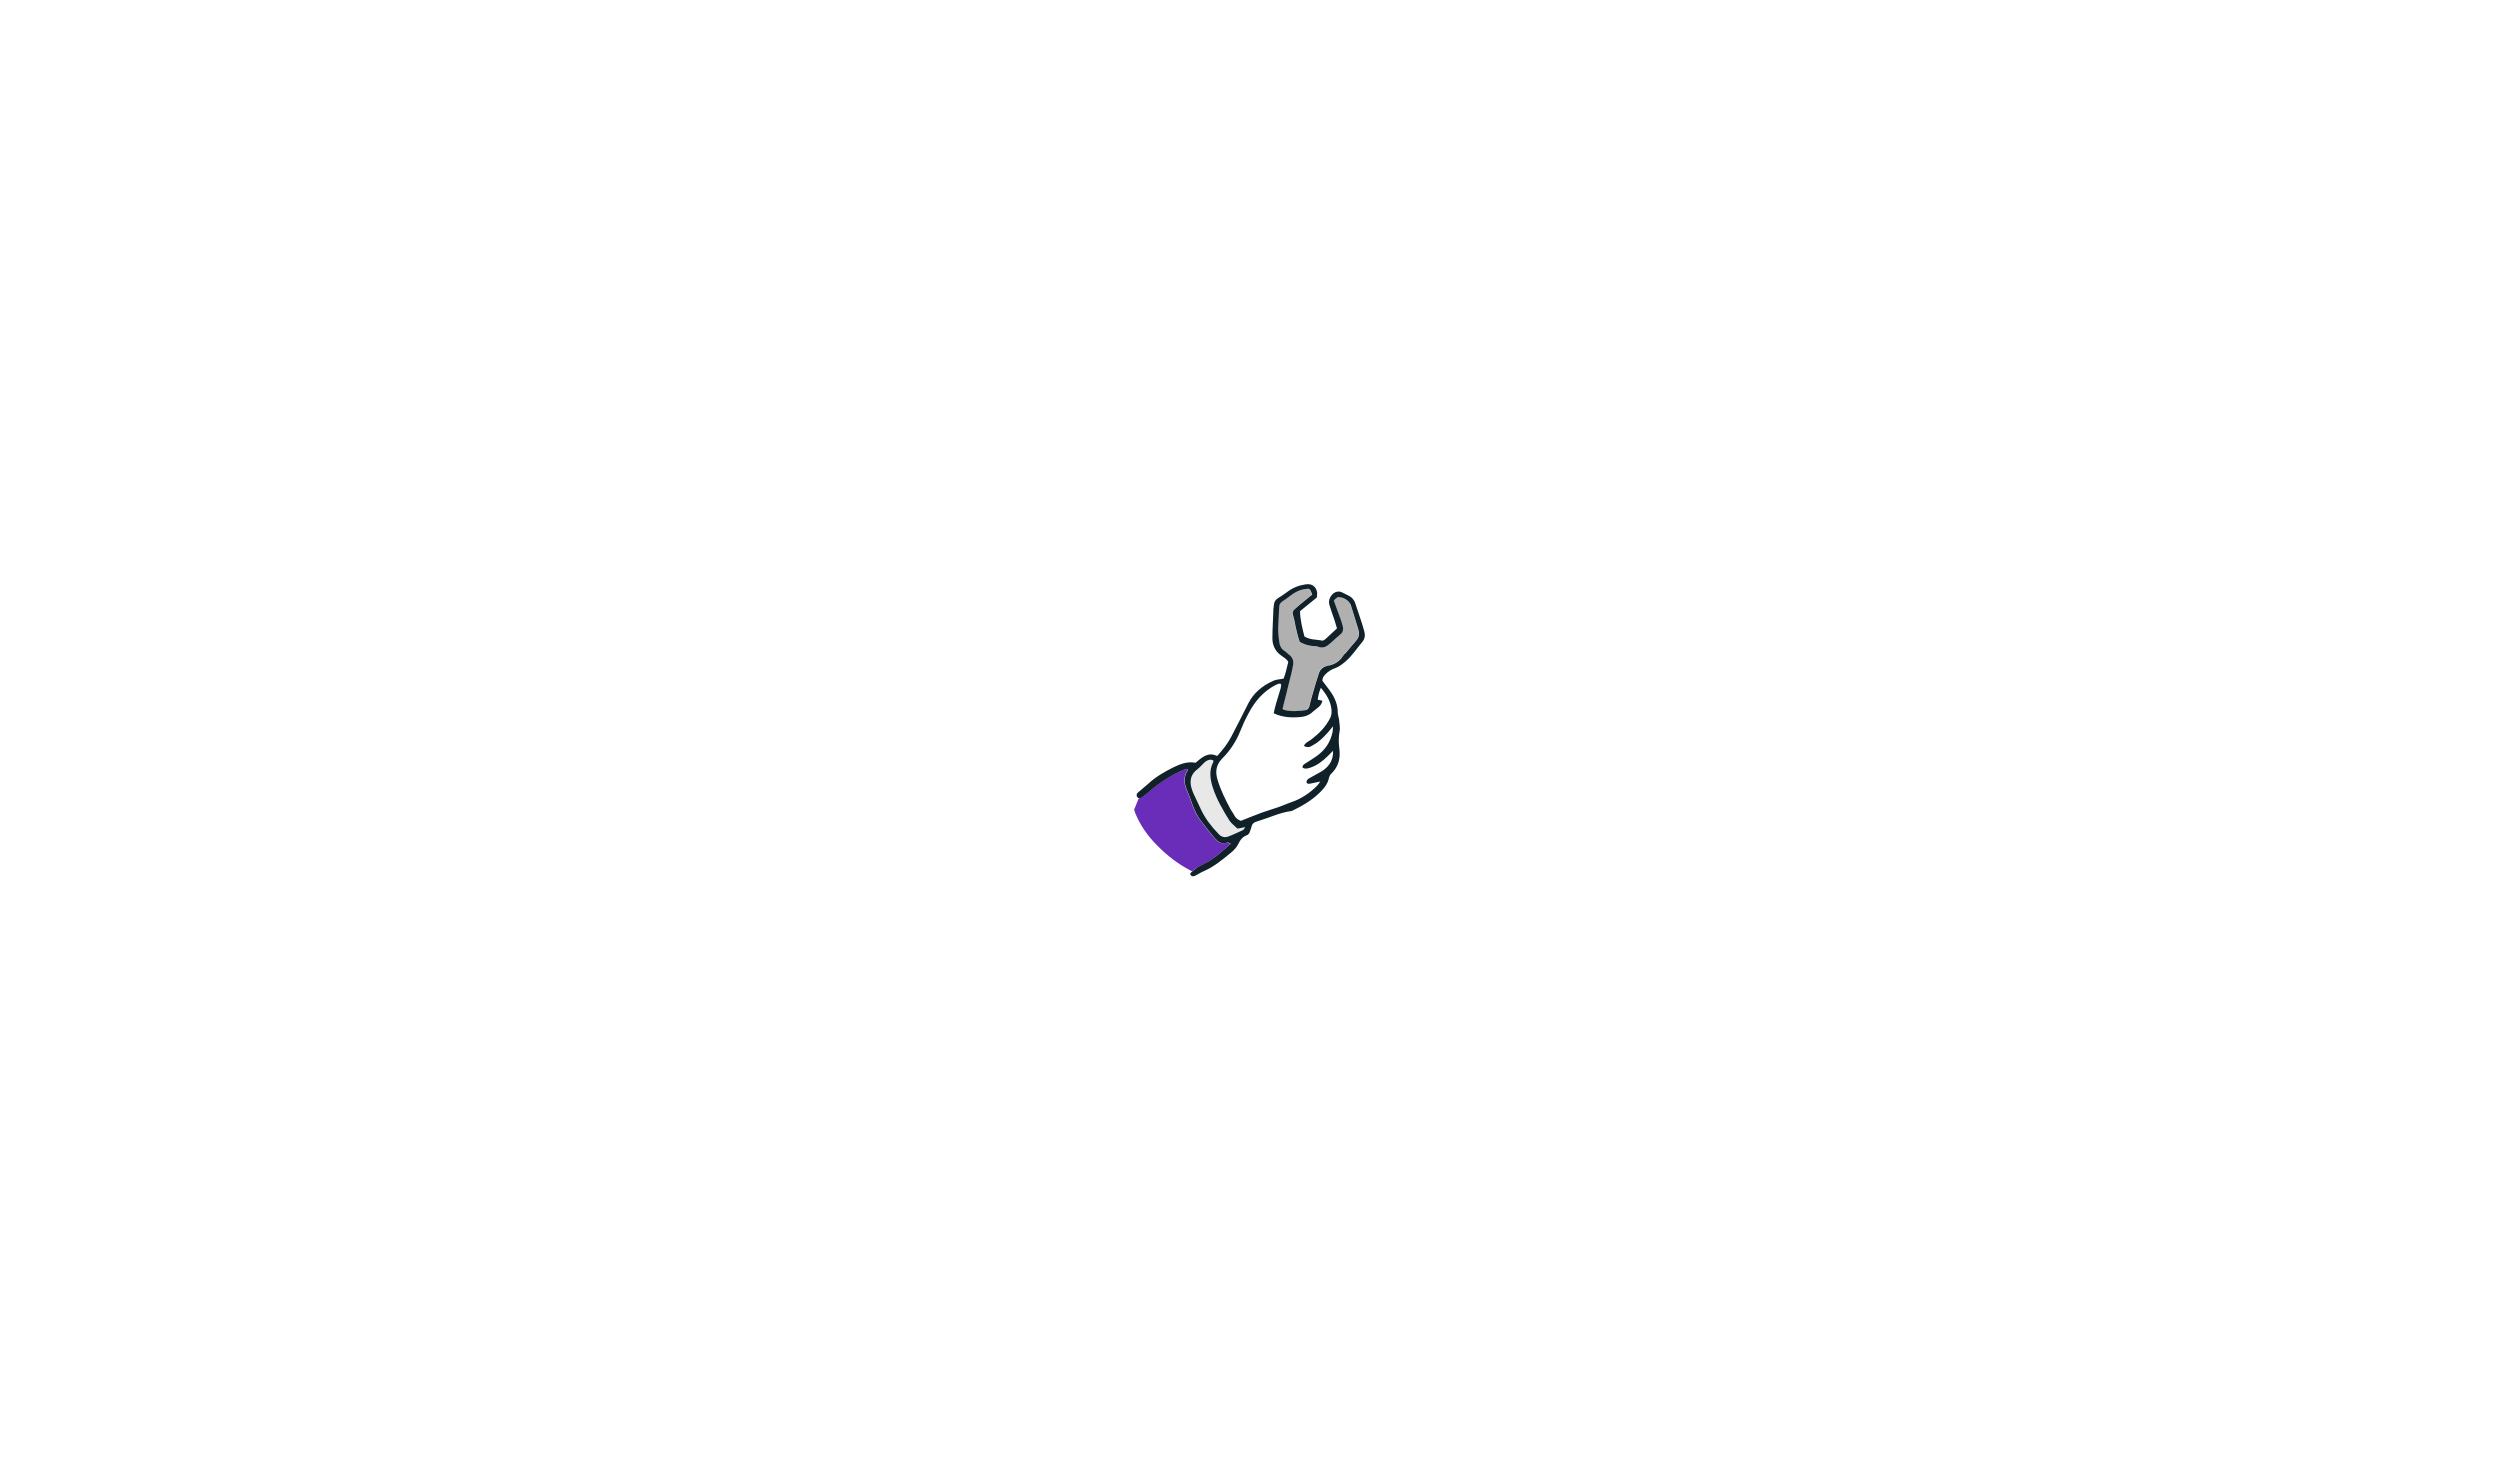
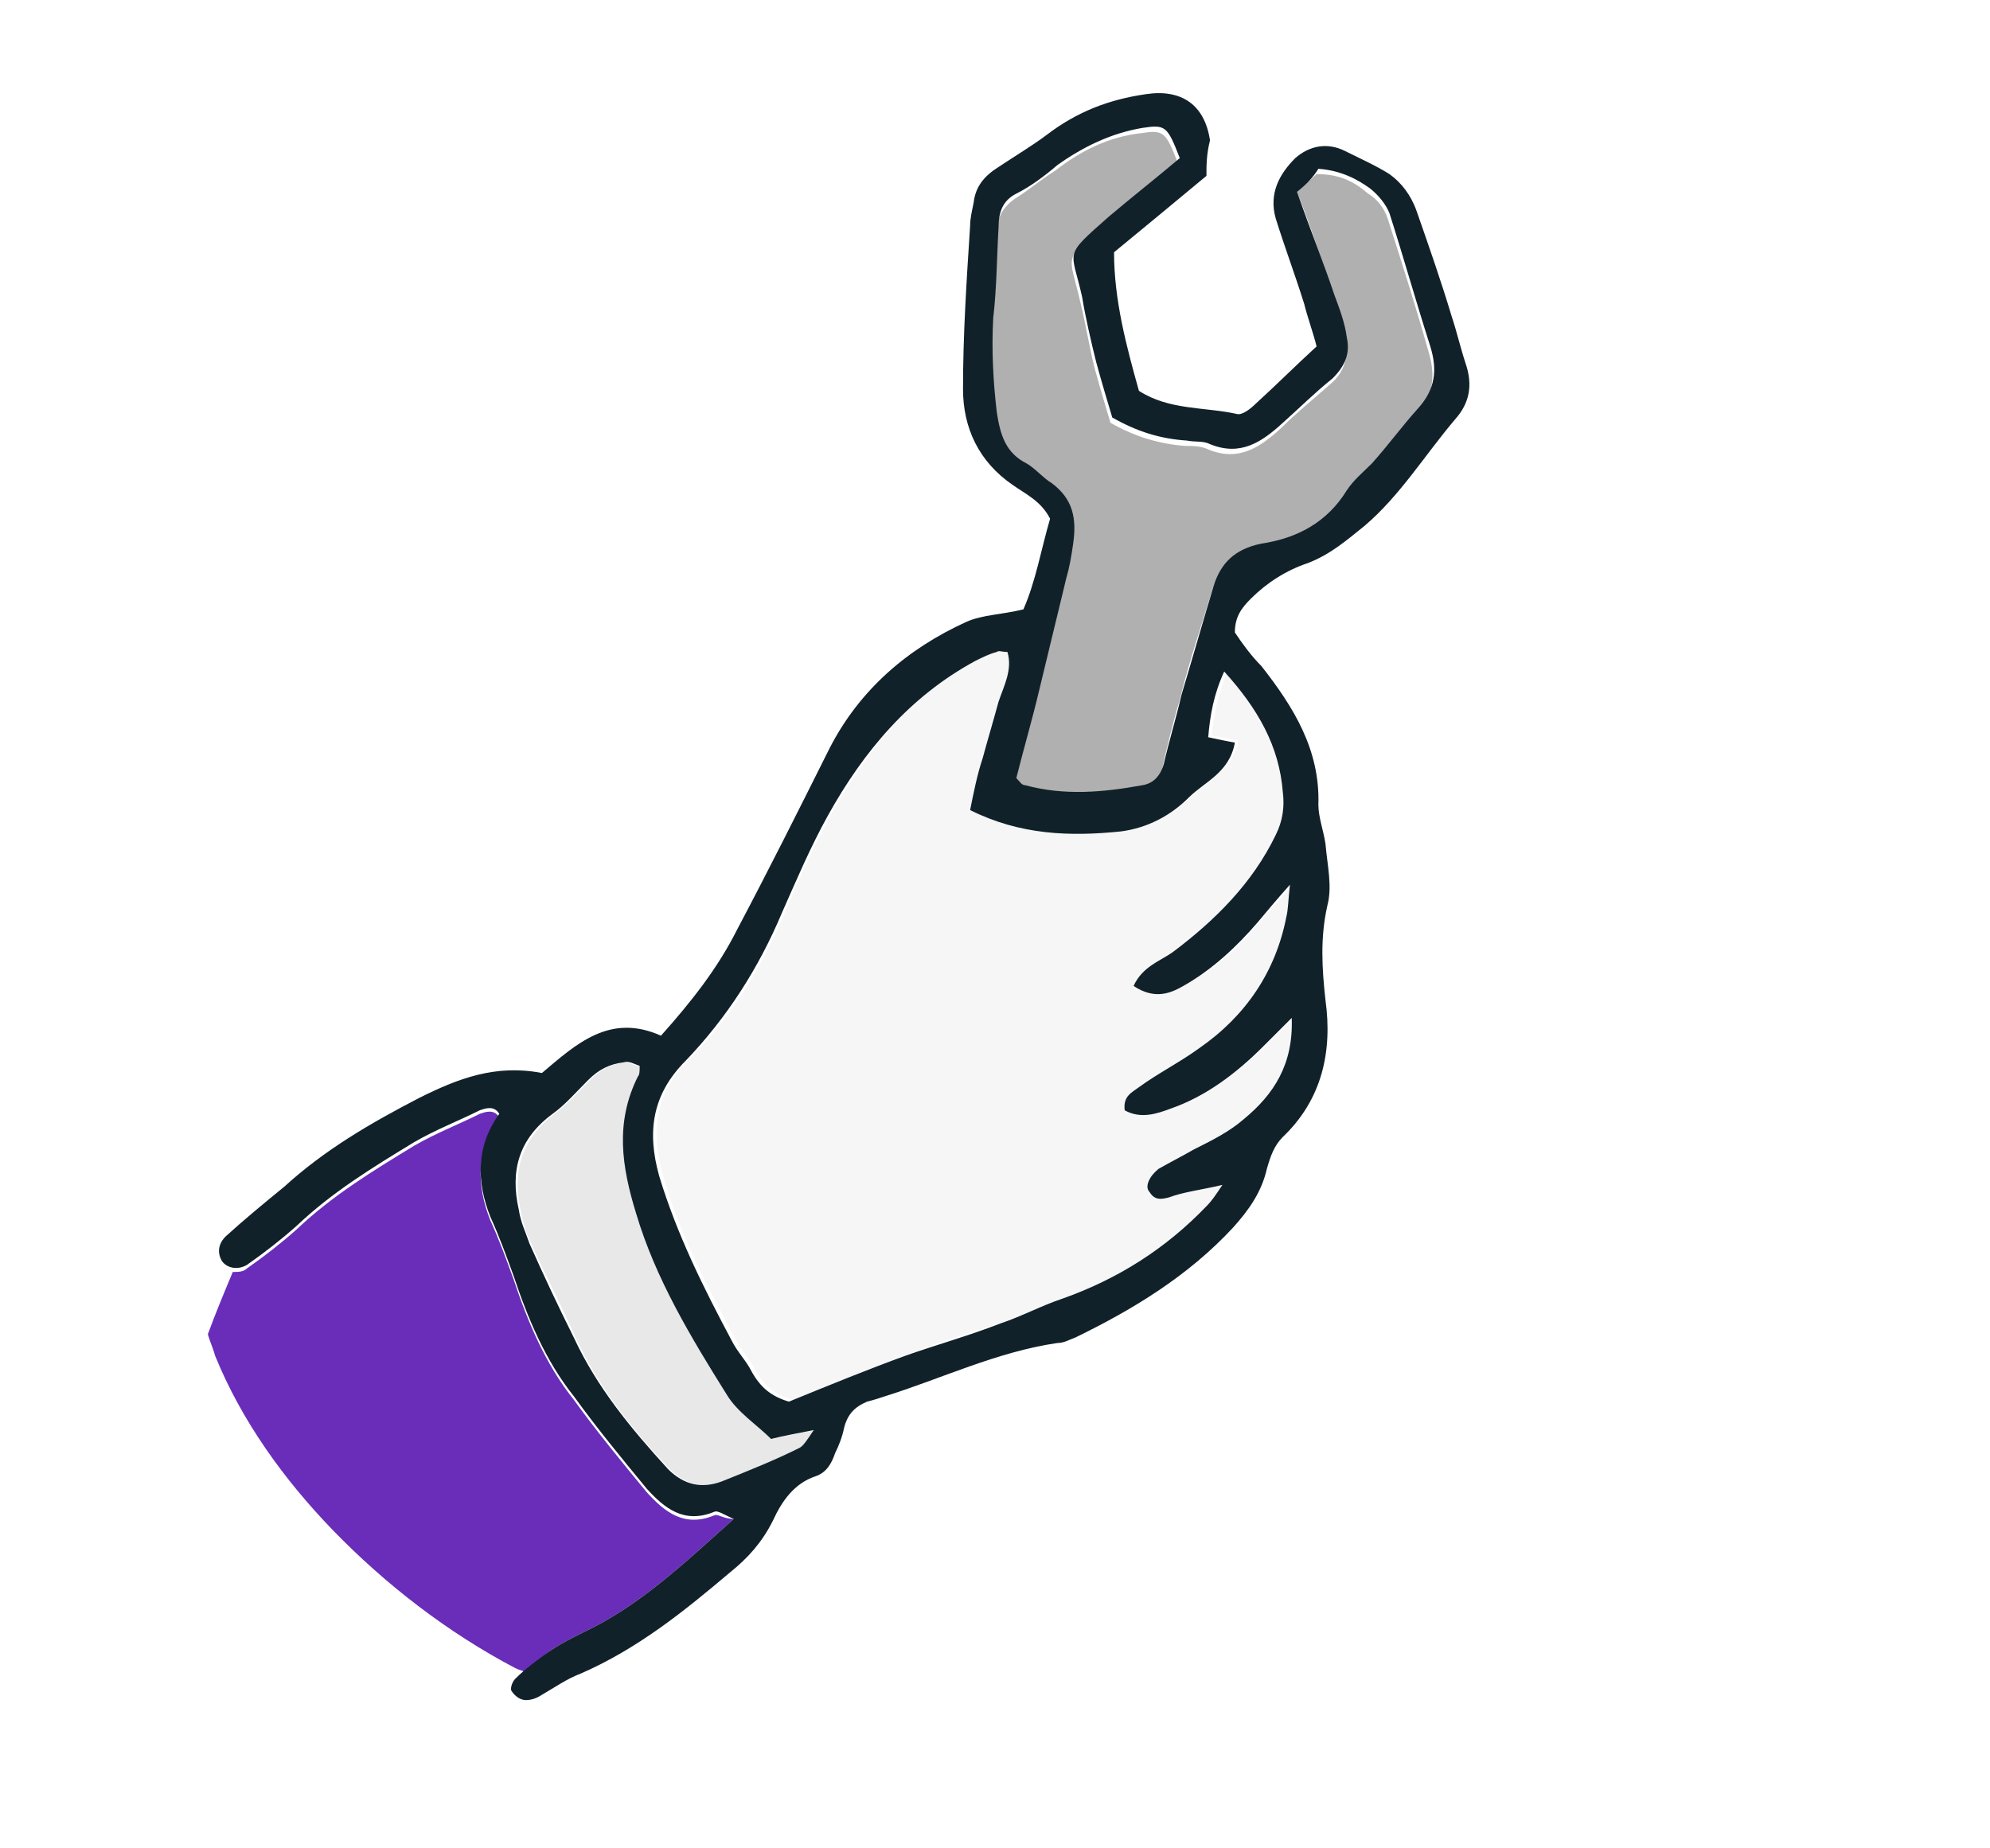
- <svg xmlns="http://www.w3.org/2000/svg" version="1.1" id="Layer_1" x="0px" y="0px" viewBox="0 0 960 560" style="enable-background:new 0 0 960 560;" xml:space="preserve">
+ <svg xmlns="http://www.w3.org/2000/svg" version="1.1" id="Layer_1" x="0px" y="0px" viewBox="-423 229 112 104" style="enable-background:new -423 229 112 104;" xml:space="preserve">
  <style type="text/css">
- 	.st0{fill-rule:evenodd;clip-rule:evenodd;fill:#692DBA;}
- 	.st1{fill-rule:evenodd;clip-rule:evenodd;fill:none;}
- 	.st2{fill-rule:evenodd;clip-rule:evenodd;fill:#B0B0B0;}
- 	.st3{fill-rule:evenodd;clip-rule:evenodd;fill:#E8E8E8;}
- 	.st4{fill-rule:evenodd;clip-rule:evenodd;fill:#112129;}
+ 	.st0{display:none;}
+ 	.st1{display:inline;fill:#8AB631;}
+ 	.st2{display:inline;fill:#112129;}
+ 	.st3{fill:#692DBA;}
+ 	.st4{fill:#F6F6F6;}
+ 	.st5{fill:#B0B0B0;}
+ 	.st6{fill:#E8E8E8;}
+ 	.st7{fill:#112129;}
</style>
-   <g>
-     <path class="st0" d="M471.2,323.5c-2.1,0.9-3.5-0.2-4.8-1.6c-1.8-2.1-3.5-4.3-5.1-6.4c-2-2.5-3.2-5.5-4.2-8.5   c-0.5-1.4-1.1-2.8-1.6-4.1c-1-2.5-1-4.9,0.6-7.2c-0.4-0.7-0.9-0.4-1.4-0.2c-1.5,0.7-3.1,1.3-4.6,2.2c-2.9,1.8-5.8,3.5-8.3,5.8   c-1.1,1-2.3,1.9-3.5,2.8c-0.3,0.2-0.7,0.3-1,0.2c-0.6,1.5-1.2,2.9-1.8,4.4c0.2,0.5,0.3,1,0.5,1.5c1.9,4.6,4.8,8.7,8.3,12.2   c3.8,3.9,8.1,7.2,12.9,9.7c0.2,0.1,0.4,0.2,0.6,0.3c0.6-0.5,1.2-1,1.9-1.4c0.7-0.5,1.5-0.8,2.2-1.2c4-1.9,7.1-4.8,10.6-7.9   C471.8,323.8,471.4,323.4,471.2,323.5z" />
-     <path class="st1" d="M500.7,286.4c1.4,1,2.6,0.4,3.7-0.2c2.1-1.1,3.7-2.8,5.3-4.5c0.6-0.7,1.2-1.4,2.2-2.6   c-0.1,1.1-0.1,1.7-0.2,2.2c-0.8,3.9-2.9,7-6.2,9.3c-1.4,1-2.9,1.8-4.3,2.8c-0.5,0.3-1.2,0.6-1,1.6c1,0.6,2.1,0.3,3.2-0.1   c2.5-1,4.6-2.5,6.5-4.4c0.6-0.6,1.2-1.1,2-2c0.1,3.3-1.2,5.5-3.4,7.2c-1.1,0.8-2.3,1.4-3.5,2.1c-0.8,0.5-1.7,0.9-2.5,1.4   c-0.7,0.4-1,1.1-0.7,1.6c0.4,0.5,0.9,0.5,1.4,0.3c1.1-0.3,2.2-0.5,3.8-0.8c-0.6,0.8-0.8,1.2-1.2,1.6c-2.9,2.9-6.2,5.1-10.1,6.4   c-1.5,0.5-2.9,1.2-4.4,1.7c-2.2,0.8-4.4,1.4-6.6,2.2c-2.8,1-5.5,2.2-8.2,3.2c-1.2-0.4-2.1-1.1-2.6-2.2c-0.4-0.8-0.9-1.4-1.3-2.1   c-2-3.7-3.9-7.5-5.1-11.6c-0.9-3.1-0.5-5.8,1.9-8.1c2.9-3,5.1-6.4,6.8-10.3c1-2.3,2-4.7,3.2-6.9c2.4-4.6,5.7-8.4,10.3-10.9   c0.5-0.2,1-0.4,1.4-0.6c0.2-0.1,0.4,0,0.8,0.1c0.3,1.3-0.4,2.4-0.7,3.6c-0.4,1.3-0.8,2.6-1.2,4c-0.3,1.2-0.6,2.4-0.9,3.7   c3.4,1.7,7,1.8,10.6,1.4c1.8-0.2,3.5-1.1,4.8-2.3c1.1-1.1,2.9-1.8,3.3-3.9c-0.7-0.1-1.1-0.2-1.8-0.4c0.1-1.5,0.5-2.9,1.2-4.6   c2.3,2.7,3.8,5.3,4.1,8.5c0.1,1.1,0,2.1-0.5,3.1c-1.7,3.4-4.3,6-7.3,8.3C502.5,284.6,501.3,285,500.7,286.4z" />
-     <path class="st2" d="M512.2,230.6c0.5-0.5,1.1-1,1.4-1.3c1.7,0,2.7,0.6,3.7,1.3c0.6,0.4,1.1,1,1.3,1.7c1,3.1,1.9,6.3,2.9,9.4   c0.5,1.6,0.3,3.1-0.9,4.4c-1.2,1.2-2.2,2.6-3.3,3.9c-0.6,0.6-1.3,1.2-1.7,1.9c-1.4,2.3-3.6,3.3-6,3.8c-1.9,0.3-2.8,1.3-3.3,3   c-0.8,2.5-1.6,5.1-2.3,7.6c-0.5,1.6-0.9,3.3-1.3,4.9c-0.2,0.8-0.7,1.3-1.5,1.5c-2.7,0.5-5.5,0.7-8.2-0.1c-0.2,0-0.3-0.3-0.6-0.5   c0.5-2,1.1-4.2,1.6-6.3c0.7-2.6,1.3-5.1,1.9-7.7c0.2-0.8,0.3-1.7,0.5-2.5c0.3-1.7,0-3.1-1.5-4.2c-0.6-0.4-1.1-1.1-1.7-1.4   c-1.5-0.8-1.9-2.1-2.1-3.7c-0.3-2.2-0.4-4.4-0.3-6.7c0.2-2.1,0.2-4.2,0.3-6.3c0-1,0.4-1.8,1.3-2.4c1-0.6,1.9-1.3,2.8-2   c1.8-1.4,3.8-2.3,6-2.7c1.6-0.2,1.8-0.1,2.6,2.1c-1.6,1.3-3.4,2.7-5,4.1c-3.3,2.8-2.7,2.2-1.9,5.6c0.3,1.6,0.6,3.1,1,4.7   c0.3,1.3,0.8,2.6,1.1,3.8c1.8,1,3.5,1.5,5.3,1.6c0.5,0,1.1,0,1.6,0.2c2.1,0.9,3.7-0.1,5.1-1.5c1.2-1.1,2.3-2.2,3.6-3.2   c0.9-0.8,1.3-1.7,1-2.8c-0.2-1-0.6-2-0.9-3C514,235.6,513.2,233.4,512.2,230.6z" />
-     <path class="st3" d="M465.9,292c0,0.4,0,0.6-0.1,0.8c-1.6,3.2-1.1,6.4-0.1,9.6c1.4,4.6,3.8,8.7,6.4,12.7c0.8,1.2,2,2.1,3.1,3.1   c1-0.2,1.8-0.4,3-0.6c-0.5,0.7-0.7,1.1-1,1.2c-1.8,0.8-3.7,1.7-5.5,2.4c-1.4,0.5-2.6,0.3-3.7-0.9c-2.6-2.8-5-5.7-6.7-9.2   c-1.1-2.2-2.1-4.4-3.1-6.6c-0.3-0.8-0.6-1.6-0.8-2.4c-0.6-2.7,0.1-5,2.4-6.7c0.9-0.7,1.7-1.6,2.5-2.4c0.7-0.7,1.5-1.1,2.5-1.3   C465.2,291.6,465.6,291.9,465.9,292z" />
-     <path class="st4" d="M505.7,229.4c-2.2,1.8-4.4,3.6-6.5,5.3c0.1,3.4,0.9,6.6,1.7,9.7c2.2,1.4,4.6,1.1,6.8,1.6   c0.4,0.1,1-0.4,1.4-0.7c1.4-1.3,2.8-2.6,4.3-4c-0.3-1-0.6-2-0.9-3c-0.7-2-1.4-4-2-6c-0.5-1.7,0.2-3.2,1.4-4.3   c1-0.9,2.3-1.1,3.5-0.5c1,0.5,2.1,1,3.1,1.6c0.9,0.6,1.5,1.4,1.9,2.5c0.8,2.5,1.7,5,2.5,7.5c0.4,1.1,0.6,2.2,1,3.4   c0.4,1.4,0.2,2.8-0.7,3.9c-2.1,2.5-3.9,5.3-6.4,7.5c-1.2,1-2.4,2-3.9,2.6c-1.5,0.5-2.9,1.3-4,2.5c-0.6,0.6-1.1,1.3-1.1,2.4   c0.5,0.7,1.2,1.6,1.8,2.4c2.3,2.9,4.1,5.9,4.1,9.8c0,0.9,0.4,1.9,0.5,2.8c0.1,1.5,0.5,3,0.2,4.4c-0.4,2.2-0.4,4.4-0.1,6.6   c0.5,3.7-0.3,7-3,9.6c-0.7,0.6-0.9,1.4-1.1,2.2c-0.4,1.6-1.3,2.9-2.4,4.1c-3.1,3.4-7,5.8-11.1,7.8c-0.4,0.2-0.8,0.4-1.2,0.4   c-4.2,0.6-8.1,2.5-12.1,3.7c-0.4,0.1-0.8,0.3-1.2,0.4c-0.8,0.3-1.4,0.8-1.6,1.8c-0.1,0.6-0.4,1.2-0.6,1.8c-0.2,0.7-0.6,1.4-1.4,1.6   c-1.5,0.6-2.4,1.8-3,3.1c-0.7,1.5-1.8,2.6-3,3.6c-3.3,2.7-6.5,5.4-10.5,7.1c-1,0.4-1.8,1-2.8,1.5c-0.4,0.2-0.8,0.4-1.2,0.4   c-0.3,0-0.8-0.3-1-0.6c-0.1-0.1,0-0.7,0.2-0.8c0.8-0.7,1.6-1.4,2.5-2c0.7-0.5,1.5-0.8,2.2-1.2c4-1.9,7.1-4.8,10.6-7.9   c-0.6-0.3-1.1-0.6-1.3-0.5c-2.1,0.9-3.5-0.2-4.8-1.6c-1.8-2.1-3.5-4.3-5.1-6.4c-2-2.5-3.2-5.5-4.2-8.5c-0.5-1.4-1.1-2.8-1.6-4.1   c-1-2.5-1-4.9,0.6-7.2c-0.4-0.7-0.9-0.4-1.4-0.2c-1.5,0.7-3.1,1.3-4.6,2.2c-2.9,1.8-5.8,3.5-8.3,5.8c-1.1,1-2.3,1.9-3.5,2.8   c-0.6,0.4-1.4,0.2-1.7-0.2c-0.4-0.6-0.3-1.3,0.2-1.7c1.3-1.2,2.8-2.3,4.1-3.5c2.8-2.6,6.1-4.5,9.5-6.2c2.7-1.3,5.4-2.4,8.6-1.8   c2.4-2,4.7-4.3,8.3-2.6c2.1-2.3,4-4.7,5.4-7.4c2.2-4.2,4.4-8.5,6.5-12.7c2.1-4.2,5.5-6.9,9.7-8.8c1.1-0.5,2.4-0.5,3.9-0.8   c0.8-1.9,1.2-4.2,1.8-6.4c-0.6-1.2-1.7-1.7-2.6-2.4c-2.4-1.6-3.5-4-3.5-6.7c0-3.8,0.3-7.6,0.4-11.4c0-0.5,0.2-1,0.2-1.6   c0.1-1.1,0.7-1.9,1.7-2.5c1.2-0.7,2.3-1.5,3.4-2.3c2.1-1.6,4.4-2.5,7-2.9c2.5-0.4,4.1,0.8,4.5,3.2   C505.8,228,505.7,228.6,505.7,229.4z M500.7,286.4c0.7-1.4,1.9-1.7,2.8-2.4c3-2.3,5.6-4.9,7.3-8.3c0.5-1,0.6-2,0.5-3.1   c-0.3-3.2-1.8-5.8-4.1-8.5c-0.7,1.7-1,3.1-1.2,4.6c0.7,0.1,1.2,0.2,1.8,0.4c-0.4,2.1-2.1,2.8-3.3,3.9c-1.3,1.3-2.9,2.1-4.8,2.3   c-3.6,0.4-7.2,0.2-10.6-1.4c0.3-1.3,0.5-2.5,0.9-3.7c0.4-1.3,0.8-2.6,1.2-4c0.3-1.2,0.9-2.3,0.7-3.6c-0.4,0-0.6-0.1-0.8-0.1   c-0.5,0.2-1,0.4-1.4,0.6c-4.7,2.5-7.9,6.3-10.3,10.9c-1.2,2.2-2.3,4.6-3.2,6.9c-1.6,3.9-3.8,7.3-6.8,10.3c-2.4,2.4-2.8,5-1.9,8.1   c1.2,4.1,3.1,7.8,5.1,11.6c0.4,0.7,1,1.4,1.3,2.1c0.6,1.1,1.4,1.8,2.6,2.2c2.7-1.1,5.5-2.2,8.2-3.2c2.2-0.8,4.4-1.4,6.6-2.2   c1.5-0.5,2.9-1.2,4.4-1.7c3.9-1.3,7.2-3.5,10.1-6.4c0.3-0.3,0.6-0.8,1.2-1.6c-1.6,0.3-2.7,0.6-3.8,0.8c-0.6,0.1-1,0.2-1.4-0.3   c-0.3-0.4,0-1.1,0.7-1.6c0.8-0.5,1.7-0.9,2.5-1.4c1.2-0.7,2.5-1.3,3.5-2.1c2.2-1.7,3.5-3.9,3.4-7.2c-0.8,0.8-1.4,1.4-2,2   c-1.9,1.9-4,3.5-6.5,4.4c-1.1,0.4-2.2,0.7-3.2,0.1c-0.1-1,0.5-1.3,1-1.6c1.4-0.9,2.9-1.8,4.3-2.8c3.3-2.3,5.4-5.4,6.2-9.3   c0.1-0.5,0.1-1.1,0.2-2.2c-1,1.2-1.6,1.9-2.2,2.6c-1.6,1.7-3.2,3.4-5.3,4.5C503.3,286.8,502.1,287.3,500.7,286.4z M512.2,230.6   c1,2.8,1.8,5,2.6,7.2c0.3,1,0.7,2,0.9,3c0.2,1.1-0.1,2.1-1,2.8c-1.2,1-2.4,2.1-3.6,3.2c-1.5,1.4-3,2.4-5.1,1.5   c-0.5-0.2-1-0.2-1.6-0.2c-1.8-0.1-3.5-0.6-5.3-1.6c-0.4-1.2-0.8-2.5-1.1-3.8c-0.4-1.5-0.7-3.1-1-4.7c-0.8-3.4-1.4-2.8,1.9-5.6   c1.7-1.4,3.4-2.8,5-4.1c-0.8-2.2-1-2.4-2.6-2.1c-2.3,0.3-4.2,1.3-6,2.7c-0.9,0.7-1.8,1.4-2.8,2c-0.9,0.6-1.3,1.3-1.3,2.4   c-0.1,2.1-0.2,4.2-0.3,6.3c-0.2,2.2,0,4.4,0.3,6.7c0.2,1.6,0.7,2.8,2.1,3.7c0.6,0.3,1.1,1,1.7,1.4c1.5,1.1,1.8,2.5,1.5,4.2   c-0.2,0.8-0.3,1.7-0.5,2.5c-0.6,2.6-1.3,5.1-1.9,7.7c-0.5,2.1-1.1,4.3-1.6,6.3c0.3,0.3,0.4,0.5,0.6,0.5c2.7,0.7,5.5,0.5,8.2,0.1   c0.8-0.1,1.3-0.7,1.5-1.5c0.4-1.6,0.8-3.3,1.3-4.9c0.7-2.5,1.5-5.1,2.3-7.6c0.5-1.6,1.5-2.6,3.3-3c2.4-0.4,4.6-1.5,6-3.8   c0.4-0.7,1.2-1.2,1.7-1.9c1.1-1.3,2.1-2.6,3.3-3.9c1.2-1.3,1.4-2.8,0.9-4.4c-1-3.1-1.9-6.3-2.9-9.4c-0.2-0.6-0.8-1.3-1.3-1.7   c-0.9-0.7-1.9-1.3-3.7-1.3C513.2,229.6,512.7,230.1,512.2,230.6z M465.9,292c-0.3-0.1-0.7-0.3-1.1-0.3c-1,0.1-1.8,0.6-2.5,1.3   c-0.8,0.8-1.6,1.7-2.5,2.4c-2.3,1.7-3,4-2.4,6.7c0.2,0.8,0.5,1.6,0.8,2.4c1,2.2,2.1,4.4,3.1,6.6c1.7,3.5,4,6.4,6.7,9.2   c1.1,1.2,2.4,1.4,3.7,0.9c1.9-0.7,3.7-1.6,5.5-2.4c0.3-0.1,0.5-0.5,1-1.2c-1.3,0.3-2.1,0.4-3,0.6c-1-1-2.3-1.9-3.1-3.1   c-2.5-4-4.9-8.1-6.4-12.7c-1-3.2-1.5-6.4,0.1-9.6C466,292.6,465.9,292.4,465.9,292z" />
+   <g id="Layer_1_1_">
+     <g id="XMLID_1070_" class="st0">
+       <path class="st1" d="M-215.5,256.7c0,0.6,0.1,0.8,0,1c-2.5,6.1-4.9,12.2-7.4,18.3c-1.7,4-3.5,7.9-5.4,11.9    c-2.7,5.7-5.6,11.4-8.4,17.1c-0.3,0.6-0.6,1.1-0.9,1.6c-0.2,0-0.3,0-0.4,0s-0.2,0-0.3-0.1c-5.4-5.3-10.7-10.6-16.2-16    c0.3-0.3,0.7-0.8,1.2-1.2c7.7-6.5,15.3-13.1,22.6-20.1c4.4-4.2,9.1-8,13.9-11.6C-216.5,257.3-216.1,257.1-215.5,256.7z" />
+       <path class="st1" d="M-220.2,253.8c-3.1,2-6.2,3.1-9.1,4.4c-3.1,1.4-6.2,2.7-9.2,4.2c-2.9,1.4-5.9,3-8.7,4.5    c-3,1.6-5.9,3.2-8.9,4.9c-2.9,1.6-5.7,3.2-8.5,4.8c-0.8-0.2-1.5-0.3-2.2-0.5c-2.4-2.9-4.8-5.9-7.3-8.8c-2.5-2.8-5.1-5.6-7.8-8.5    c1.3-0.7,2.4-0.8,3.5-0.8c5.9,0,11.8-0.7,17.7-1.3c3.2-0.3,6.3-0.4,9.5-0.7c9.9-0.8,19.8-1.6,29.7-2.4    C-221.3,253.6-221,253.7-220.2,253.8z" />
+       <path class="st1" d="M-264.9,279.5c1.2-0.8,2.3-1.7,3.5-2.3c13.4-7.7,27.2-14.6,41.4-20.7c0.3-0.1,0.6-0.2,0.9-0.3    c0.2,0.7-0.4,0.9-0.8,1.2c-6,4.6-11.5,9.7-17,14.8c-5.9,5.5-12,10.8-18,16.1c-0.4,0.4-0.8,0.8-1.2,1c-2.2,0.5-3.2,2.3-4.2,4    c-0.7,1.2-1.3,2.4-2,3.6c-0.2,0.3-0.5,0.6-1,1.3C-264.2,291.7-264.5,285.6-264.9,279.5z" />
+       <path class="st1" d="M-254.7,293.7c-1.7,0.9-3.3,1.8-4.9,2.7c-0.4-1.1,0.3-1.7,0.7-2.4c0.5-0.8,1.1-1.5,1.8-2.2    c0.2-0.2,0.9-0.1,1.1,0.1C-255.5,292.4-255.2,293-254.7,293.7z" />
+       <path class="st2" d="M-283.1,256.6c2.4-0.2,4.9-0.4,7.3-0.7c3.5-0.3,7-0.6,10.4-0.9c3.6-0.3,7.2-0.7,10.8-1    c7.6-0.6,15.2-1.2,22.8-1.8c5-0.4,9.9-0.9,14.9-1.4c1.2-0.1,2.3-0.3,3.5-0.4c0.8-0.1,1.6,0,2.7,0c-0.1,0.8,0,1.5-0.2,2    c-0.4,1.1-0.9,2.2-1.3,3.2c-2.5,6.3-5,12.6-7.6,18.9c-1.7,4.1-3.4,8.2-5.3,12.2c-3.1,6.6-6.4,13.1-9.7,19.7    c-0.5,1.1-0.9,2.2-2.5,2.4c-2.9-1.6-5.2-4.3-7.8-6.6c-2.6-2.3-5.1-4.8-7.7-7.2c-0.8,0.3-1.5,0.5-2.1,0.9c-1.6,1-3.2,2.1-4.7,3.2    c-0.8,0.6-1.5,1.2-2.3,1.8c-2.3,1.7-3.3,1.3-3.6-1.7c-0.5-5.8-1-11.6-1.3-17.4c-0.1-1.9-0.6-3.4-1.9-4.8c-4.1-4.5-8-9-12-13.5    c-0.8-1-1.6-1.9-2.5-2.9C-284.3,259.4-284.3,258.2-283.1,256.6z M-215.5,256.7c-0.6,0.4-1,0.6-1.3,0.9c-4.8,3.6-9.5,7.4-13.9,11.6    c-7.3,7-14.9,13.6-22.6,20.1c-0.5,0.4-0.8,0.9-1.2,1.2c5.5,5.4,10.8,10.7,16.2,16c0.1,0.1,0.2,0.1,0.3,0.1c0.1,0,0.2,0,0.4,0    c0.3-0.5,0.6-1,0.9-1.6c2.8-5.7,5.6-11.4,8.4-17.1c1.9-3.9,3.7-7.9,5.4-11.9c2.6-6,5-12.2,7.4-18.3    C-215.4,257.5-215.5,257.3-215.5,256.7z M-220.2,253.8c-0.7-0.1-1-0.1-1.3-0.1c-9.9,0.8-19.8,1.6-29.7,2.4    c-3.2,0.3-6.3,0.3-9.5,0.7c-5.9,0.6-11.8,1.3-17.7,1.3c-1.1,0-2.2,0.1-3.5,0.8c2.7,2.9,5.3,5.6,7.8,8.5s4.9,5.8,7.3,8.8    c0.7,0.2,1.4,0.3,2.2,0.5c2.8-1.6,5.7-3.2,8.5-4.8c3-1.7,5.9-3.3,8.9-4.9c2.9-1.5,5.8-3.1,8.7-4.5c3-1.5,6.2-2.8,9.2-4.2    C-226.4,256.8-223.3,255.7-220.2,253.8z M-264.9,279.5c0.4,6.1,0.8,12.2,1.6,18.7c0.6-0.7,0.8-1,1-1.3c0.7-1.2,1.2-2.5,2-3.6    c1.1-1.7,2-3.5,4.2-4c0.5-0.1,0.9-0.6,1.2-1c6-5.4,12.1-10.7,18-16.1c5.5-5.1,11-10.2,17-14.8c0.4-0.3,0.9-0.5,0.8-1.2    c-0.3,0.1-0.6,0.1-0.9,0.3c-14.2,6.1-28,13-41.4,20.7C-262.6,277.8-263.7,278.6-264.9,279.5z M-254.7,293.7    c-0.5-0.7-0.9-1.3-1.4-1.8c-0.2-0.2-0.9-0.3-1.1-0.1c-0.7,0.6-1.3,1.4-1.8,2.2c-0.4,0.7-1.1,1.3-0.7,2.4    C-258,295.5-256.4,294.6-254.7,293.7z" />
+       <path class="st2" d="M-292.2,316.4c0-0.4-0.2-0.8-0.1-1.2c0.3-1,0.4-2.1,1-3c3.1-5.4,7.3-9.8,12.6-13.1c0.7-0.4,1.5-0.8,2.3-1    c0.6-0.2,1.3,0.1,1.4,1.2c-1.2,0.8-2.4,1.7-3.7,2.6c-1.3,1-2.6,2.1-3.8,3.3c-1.1,1.1-2.2,2.2-3.3,3.4c-1.1,1.3-2.1,2.6-3.1,4    c-0.9,1.3-1.8,2.6-2.6,3.9C-291.8,316.5-292,316.4-292.2,316.4z" />
+       <path class="st2" d="M-289,327.7c-0.3-1.6,0.3-2.8,0.9-4c3.1-6.2,7.3-11.6,12.3-16.4c0.6-0.6,1.4-1,2.1-1.4    c0.2-0.1,0.6,0.1,0.8,0.3c0.2,0.2,0.3,0.6,0.1,0.9c-0.2,0.5-0.6,0.9-1,1.2c-5,5.2-9.3,11-13.4,16.9    C-287.7,326.1-288.3,326.9-289,327.7z" />
+       <path class="st2" d="M-271.6,313.4c1.1-2.7,3.1-4.6,5.2-6.3c0.3-0.2,0.8-0.3,1.2-0.4c0.2,0,0.4,0.1,0.5,0.2s0.1,0.4,0.1,0.6    c0,0.2-0.2,0.4-0.3,0.5c-1.7,1.7-3.3,3.5-5,5.2C-270.4,313.6-270.8,314-271.6,313.4z" />
+     </g>
+     <g id="XMLID_906_">
+       <path id="XMLID_915_" class="st3" d="M-382.8,314.3c-1.7,0.7-2.8-0.2-3.8-1.3c-1.4-1.7-2.8-3.4-4.1-5.2c-1.6-2-2.6-4.4-3.4-6.8    c-0.4-1.1-0.8-2.2-1.3-3.3c-0.8-2-0.8-4,0.5-5.8c-0.3-0.5-0.8-0.3-1.1-0.2c-1.2,0.6-2.5,1.1-3.7,1.8c-2.3,1.4-4.6,2.8-6.6,4.7    c-0.9,0.8-1.8,1.5-2.8,2.2c-0.2,0.2-0.5,0.2-0.8,0.2c-0.5,1.2-1,2.4-1.4,3.5c0.1,0.4,0.3,0.8,0.4,1.2c1.5,3.7,3.9,7,6.6,9.8    c3,3.1,6.5,5.8,10.3,7.8c0.2,0.1,0.3,0.1,0.5,0.2c0.5-0.4,1-0.8,1.5-1.2c0.6-0.4,1.2-0.7,1.8-1c3.2-1.5,5.7-3.9,8.5-6.4    C-382.3,314.5-382.6,314.2-382.8,314.3z" />
+       <path id="XMLID_914_" class="st4" d="M-359.2,284.5c1.2,0.8,2.1,0.4,3-0.1c1.7-0.9,3-2.2,4.2-3.6c0.5-0.6,1-1.1,1.8-2.1    c-0.1,0.9-0.1,1.3-0.2,1.8c-0.6,3.1-2.3,5.6-4.9,7.4c-1.1,0.8-2.3,1.5-3.4,2.2c-0.4,0.3-0.9,0.5-0.8,1.3c0.8,0.5,1.7,0.2,2.6-0.1    c2-0.8,3.7-2,5.2-3.5c0.5-0.5,0.9-0.9,1.6-1.6c0.1,2.6-1,4.4-2.7,5.7c-0.9,0.7-1.9,1.2-2.8,1.7c-0.7,0.4-1.4,0.7-2,1.1    c-0.6,0.3-0.8,0.9-0.5,1.3s0.7,0.4,1.1,0.3c0.9-0.2,1.8-0.4,3-0.7c-0.5,0.6-0.7,1-0.9,1.2c-2.3,2.3-5,4.1-8.1,5.2    c-1.2,0.4-2.3,1-3.5,1.4c-1.8,0.6-3.6,1.1-5.3,1.8c-2.2,0.8-4.4,1.7-6.6,2.6c-1-0.3-1.6-0.8-2.1-1.7c-0.3-0.6-0.8-1.1-1.1-1.7    c-1.6-3-3.2-6-4.1-9.3c-0.7-2.5-0.4-4.6,1.5-6.5c2.4-2.4,4.1-5.2,5.4-8.3c0.8-1.9,1.6-3.7,2.6-5.5c2-3.6,4.5-6.7,8.3-8.7    c0.4-0.2,0.8-0.4,1.2-0.5c0.1-0.1,0.3,0,0.6,0c0.2,1-0.3,1.9-0.5,2.8c-0.3,1.1-0.7,2.1-0.9,3.2c-0.3,1-0.5,1.9-0.7,2.9    c2.7,1.4,5.6,1.5,8.5,1.2c1.5-0.2,2.8-0.9,3.8-1.9c0.9-0.9,2.3-1.5,2.6-3.1c-0.5-0.1-0.9-0.2-1.5-0.3c0.1-1.2,0.4-2.4,0.9-3.7    c1.9,2.2,3,4.2,3.3,6.8c0.1,0.9,0,1.7-0.4,2.4c-1.3,2.7-3.4,4.8-5.8,6.6C-357.7,283.1-358.6,283.4-359.2,284.5z" />
+       <path id="XMLID_913_" class="st5" d="M-350,239.8c0.4-0.4,0.9-0.8,1.1-1c1.4,0,2.2,0.5,2.9,1.1c0.5,0.3,0.9,0.8,1.1,1.4    c0.8,2.5,1.6,5,2.3,7.5c0.4,1.3,0.3,2.5-0.7,3.5c-0.9,1-1.7,2.1-2.6,3.1c-0.4,0.5-1,0.9-1.4,1.5c-1.1,1.8-2.9,2.7-4.8,3    c-1.5,0.3-2.3,1.1-2.7,2.4c-0.6,2-1.3,4-1.8,6.1c-0.4,1.3-0.7,2.6-1,3.9c-0.2,0.6-0.6,1.1-1.2,1.2c-2.2,0.4-4.4,0.5-6.6,0    c-0.1,0-0.2-0.2-0.5-0.4c0.4-1.6,0.9-3.3,1.3-5c0.5-2.1,1-4.1,1.5-6.2c0.2-0.7,0.3-1.3,0.4-2c0.3-1.4,0-2.5-1.2-3.4    c-0.5-0.4-0.9-0.9-1.4-1.1c-1.2-0.6-1.5-1.7-1.7-2.9c-0.2-1.8-0.4-3.5-0.2-5.3c0.1-1.7,0.2-3.4,0.3-5.1c0-0.8,0.3-1.4,1-1.9    c0.8-0.5,1.5-1.1,2.3-1.6c1.4-1.1,3-1.9,4.8-2.1c1.3-0.2,1.4-0.1,2.1,1.7c-1.3,1.1-2.7,2.2-4,3.3c-2.6,2.2-2.1,1.8-1.5,4.5    c0.3,1.2,0.5,2.5,0.8,3.7c0.3,1.1,0.6,2.1,0.9,3.1c1.4,0.8,2.8,1.2,4.2,1.3c0.4,0,0.9,0,1.3,0.2c1.7,0.7,2.9-0.1,4.1-1.2    c0.9-0.9,1.9-1.7,2.8-2.5c0.7-0.6,1-1.4,0.8-2.3c-0.2-0.8-0.5-1.6-0.7-2.4C-348.5,243.9-349.1,242.1-350,239.8z" />
+       <path id="XMLID_912_" class="st6" d="M-387,289c0,0.3,0,0.5,0,0.6c-1.3,2.6-0.8,5.1-0.1,7.7c1.1,3.7,3.1,7,5.1,10.2    c0.6,1,1.6,1.7,2.5,2.5c0.8-0.2,1.4-0.3,2.4-0.5c-0.4,0.5-0.6,0.9-0.8,1c-1.5,0.7-2.9,1.3-4.4,1.9c-1.1,0.4-2.1,0.2-3-0.7    c-2.1-2.2-4-4.6-5.3-7.4c-0.8-1.8-1.7-3.5-2.5-5.3c-0.3-0.6-0.5-1.3-0.6-1.9c-0.5-2.2,0.1-4,1.9-5.4c0.7-0.5,1.4-1.3,2-1.9    s1.2-0.9,2-1C-387.6,288.8-387.3,289-387,289z" />
+       <path id="XMLID_907_" class="st7" d="M-355.1,238.9c-1.8,1.5-3.5,2.9-5.2,4.3c0,2.7,0.7,5.3,1.4,7.8c1.7,1.1,3.7,0.9,5.5,1.3    c0.3,0.1,0.8-0.3,1.1-0.6c1.1-1,2.2-2.1,3.4-3.2c-0.2-0.8-0.5-1.6-0.7-2.4c-0.5-1.6-1.1-3.2-1.6-4.8c-0.4-1.4,0.2-2.5,1.1-3.4    c0.8-0.7,1.8-0.9,2.8-0.4c0.8,0.4,1.7,0.8,2.5,1.3c0.7,0.5,1.2,1.2,1.5,2c0.7,2,1.4,4,2,6c0.3,0.9,0.5,1.8,0.8,2.7    c0.4,1.2,0.2,2.2-0.6,3.1c-1.7,2-3.1,4.3-5.1,6c-1,0.8-1.9,1.6-3.2,2.1c-1.2,0.4-2.3,1.1-3.2,2c-0.5,0.5-0.9,1-0.9,1.9    c0.4,0.6,0.9,1.3,1.5,1.9c1.8,2.3,3.3,4.7,3.2,7.8c0,0.7,0.3,1.5,0.4,2.2c0.1,1.2,0.4,2.4,0.1,3.5c-0.4,1.8-0.3,3.5-0.1,5.3    c0.4,2.9-0.2,5.6-2.4,7.7c-0.5,0.5-0.7,1.1-0.9,1.8c-0.3,1.3-1,2.3-1.9,3.3c-2.5,2.7-5.6,4.6-8.9,6.2c-0.3,0.1-0.6,0.3-1,0.3    c-3.4,0.5-6.5,2-9.7,3c-0.3,0.1-0.6,0.2-1,0.3c-0.7,0.3-1.1,0.7-1.3,1.5c-0.1,0.5-0.3,1-0.5,1.4c-0.2,0.6-0.5,1.1-1.1,1.3    c-1.2,0.4-1.9,1.4-2.4,2.5c-0.6,1.2-1.4,2.1-2.4,2.9c-2.6,2.2-5.2,4.3-8.4,5.7c-0.8,0.3-1.5,0.8-2.2,1.2c-0.3,0.2-0.6,0.3-0.9,0.3    c-0.3,0-0.6-0.2-0.8-0.5c-0.1-0.1,0-0.5,0.2-0.7c0.6-0.6,1.3-1.1,2-1.6c0.6-0.4,1.2-0.7,1.8-1c3.2-1.5,5.7-3.9,8.5-6.4    c-0.5-0.2-0.9-0.5-1.1-0.4c-1.7,0.7-2.8-0.2-3.8-1.3c-1.4-1.7-2.8-3.4-4.1-5.2c-1.6-2-2.6-4.4-3.4-6.8c-0.4-1.1-0.8-2.2-1.3-3.3    c-0.8-2-0.8-4,0.5-5.8c-0.3-0.5-0.8-0.3-1.1-0.2c-1.2,0.6-2.5,1.1-3.7,1.8c-2.3,1.4-4.6,2.8-6.6,4.7c-0.9,0.8-1.8,1.5-2.8,2.2    c-0.5,0.3-1.1,0.2-1.4-0.2c-0.3-0.5-0.2-1,0.2-1.4c1.1-1,2.2-1.9,3.3-2.8c2.3-2.1,4.9-3.6,7.6-5c2.2-1.1,4.3-1.9,6.9-1.4    c1.9-1.6,3.8-3.4,6.7-2.1c1.7-1.9,3.2-3.8,4.3-6c1.8-3.4,3.5-6.8,5.2-10.2c1.7-3.3,4.4-5.6,7.7-7.1c0.9-0.4,2-0.4,3.2-0.7    c0.7-1.6,1-3.4,1.5-5.1c-0.5-1-1.4-1.4-2.1-1.9c-1.9-1.3-2.8-3.2-2.8-5.4c0-3.1,0.2-6.1,0.4-9.2c0-0.4,0.1-0.8,0.2-1.3    c0.1-0.9,0.6-1.5,1.4-2c0.9-0.6,1.9-1.2,2.7-1.8c1.7-1.3,3.5-2,5.6-2.3c2-0.3,3.3,0.6,3.6,2.6    C-355.1,237.7-355.1,238.3-355.1,238.9z M-359.2,284.5c0.5-1.1,1.5-1.4,2.2-1.9c2.4-1.8,4.5-3.9,5.8-6.6c0.4-0.8,0.5-1.6,0.4-2.4    c-0.2-2.6-1.4-4.7-3.3-6.8c-0.6,1.3-0.8,2.5-0.9,3.7c0.5,0.1,0.9,0.2,1.5,0.3c-0.3,1.7-1.7,2.2-2.6,3.1c-1,1-2.3,1.7-3.8,1.9    c-2.9,0.3-5.7,0.2-8.5-1.2c0.2-1,0.4-2,0.7-2.9c0.3-1.1,0.6-2.1,0.9-3.2c0.3-0.9,0.8-1.8,0.5-2.8c-0.3,0-0.5-0.1-0.6,0    c-0.4,0.1-0.8,0.3-1.2,0.5c-3.7,2-6.3,5.1-8.3,8.7c-1,1.8-1.8,3.7-2.6,5.5c-1.3,3.1-3.1,5.9-5.4,8.3c-1.9,1.9-2.2,4-1.5,6.5    c1,3.3,2.5,6.3,4.1,9.3c0.3,0.6,0.8,1.1,1.1,1.7c0.5,0.9,1.1,1.4,2.1,1.7c2.2-0.9,4.4-1.8,6.6-2.6c1.7-0.6,3.5-1.1,5.3-1.8    c1.2-0.4,2.3-1,3.5-1.4c3.1-1.1,5.8-2.8,8.1-5.2c0.3-0.3,0.5-0.6,0.9-1.2c-1.3,0.3-2.2,0.4-3,0.7c-0.4,0.1-0.8,0.2-1.1-0.3    c-0.3-0.3,0-0.9,0.5-1.3c0.7-0.4,1.3-0.7,2-1.1c1-0.5,2-1,2.8-1.7c1.7-1.4,2.8-3.1,2.7-5.7c-0.7,0.7-1.1,1.1-1.6,1.6    c-1.5,1.5-3.2,2.8-5.2,3.5c-0.8,0.3-1.7,0.6-2.6,0.1c-0.1-0.8,0.4-1,0.8-1.3c1.1-0.8,2.3-1.4,3.4-2.2c2.6-1.8,4.3-4.3,4.9-7.4    c0.1-0.4,0.1-0.9,0.2-1.8c-0.8,0.9-1.3,1.5-1.8,2.1c-1.2,1.4-2.6,2.7-4.2,3.6C-357.1,284.9-358,285.3-359.2,284.5z M-350,239.8    c0.8,2.3,1.5,4,2.1,5.8c0.3,0.8,0.6,1.6,0.7,2.4c0.2,0.9-0.1,1.6-0.8,2.3c-1,0.8-1.9,1.7-2.8,2.5c-1.2,1.1-2.4,1.9-4.1,1.2    c-0.4-0.2-0.8-0.1-1.3-0.2c-1.5-0.1-2.8-0.5-4.2-1.3c-0.3-1-0.6-2-0.9-3.1c-0.3-1.2-0.6-2.5-0.8-3.7c-0.6-2.7-1.1-2.2,1.5-4.5    c1.3-1.1,2.7-2.2,4-3.3c-0.7-1.8-0.8-1.9-2.1-1.7c-1.8,0.3-3.4,1.1-4.8,2.1c-0.7,0.6-1.5,1.2-2.3,1.6s-1,1.1-1,1.9    c-0.1,1.7-0.1,3.4-0.3,5.1c-0.1,1.8,0,3.6,0.2,5.3c0.2,1.3,0.5,2.3,1.7,2.9c0.5,0.3,0.9,0.8,1.4,1.1c1.2,0.9,1.4,2,1.2,3.4    c-0.1,0.7-0.2,1.3-0.4,2c-0.5,2.1-1,4.1-1.5,6.2c-0.4,1.7-0.9,3.4-1.3,5c0.2,0.2,0.3,0.4,0.5,0.4c2.2,0.6,4.4,0.4,6.6,0    c0.6-0.1,1-0.5,1.2-1.2c0.3-1.3,0.7-2.6,1-3.9c0.6-2,1.2-4.1,1.8-6.1c0.4-1.3,1.2-2.1,2.7-2.4c2-0.3,3.7-1.2,4.8-3    c0.4-0.6,0.9-1,1.4-1.5c0.9-1,1.7-2.1,2.6-3.1c1-1.1,1.1-2.2,0.7-3.5c-0.8-2.5-1.5-5-2.3-7.5c-0.2-0.5-0.6-1-1.1-1.4    c-0.7-0.5-1.6-1-2.9-1.1C-349.1,239-349.5,239.4-350,239.8z M-387,289c-0.3-0.1-0.6-0.3-0.9-0.2c-0.8,0.1-1.4,0.4-2,1    c-0.7,0.7-1.3,1.4-2,1.9c-1.9,1.4-2.4,3.2-1.9,5.4c0.1,0.7,0.4,1.3,0.6,1.9c0.8,1.8,1.6,3.5,2.5,5.3c1.3,2.8,3.2,5.1,5.3,7.4    c0.9,0.9,1.9,1.1,3,0.7c1.5-0.6,3-1.2,4.4-1.9c0.2-0.1,0.4-0.4,0.8-1c-1,0.2-1.6,0.3-2.4,0.5c-0.8-0.8-1.9-1.5-2.5-2.5    c-2-3.2-4-6.5-5.1-10.2c-0.8-2.6-1.2-5.1,0.1-7.7C-387,289.5-387,289.3-387,289z" />
+     </g>
  </g>
</svg>
